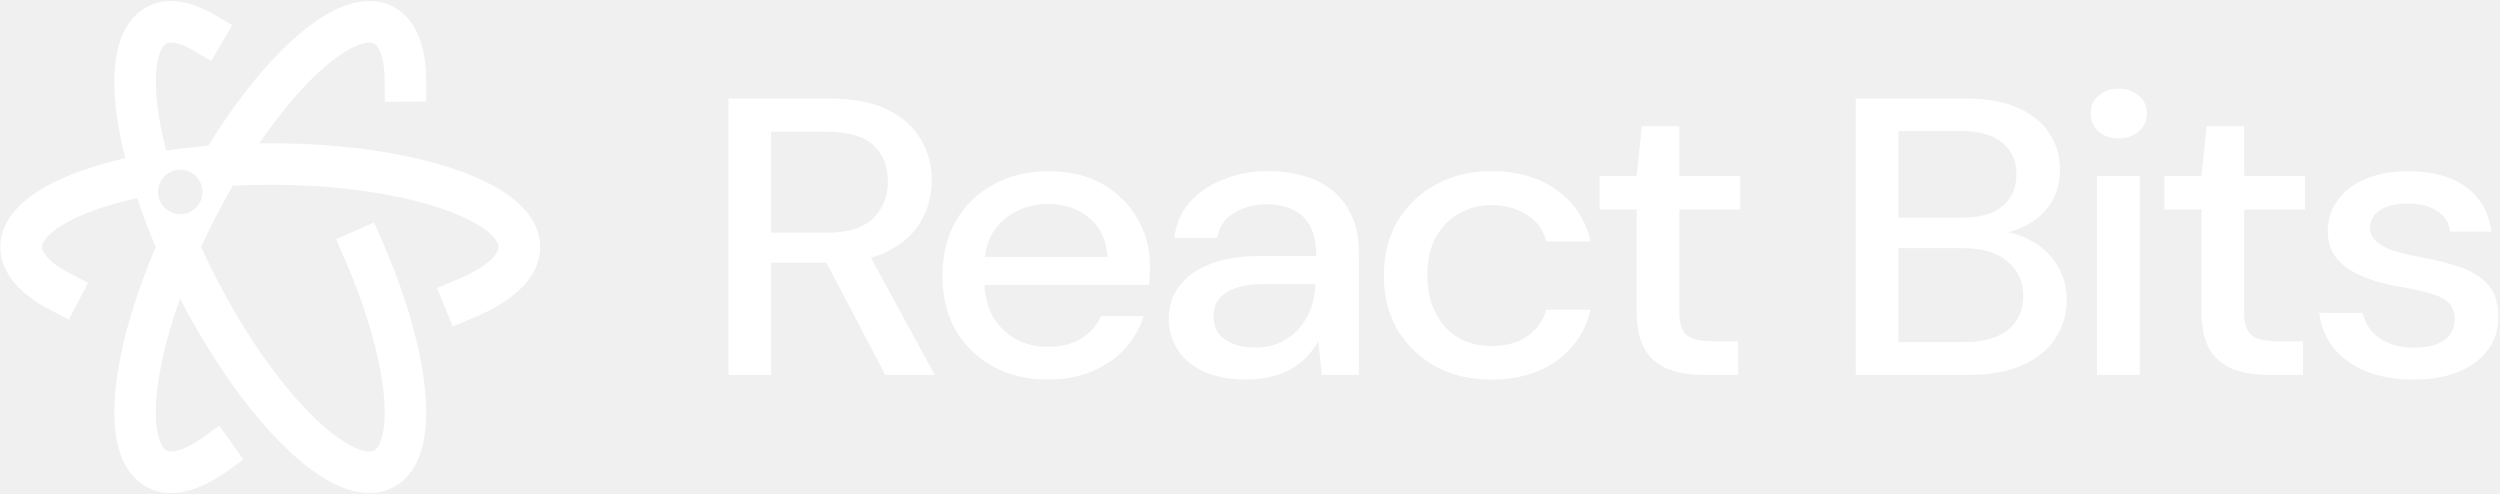
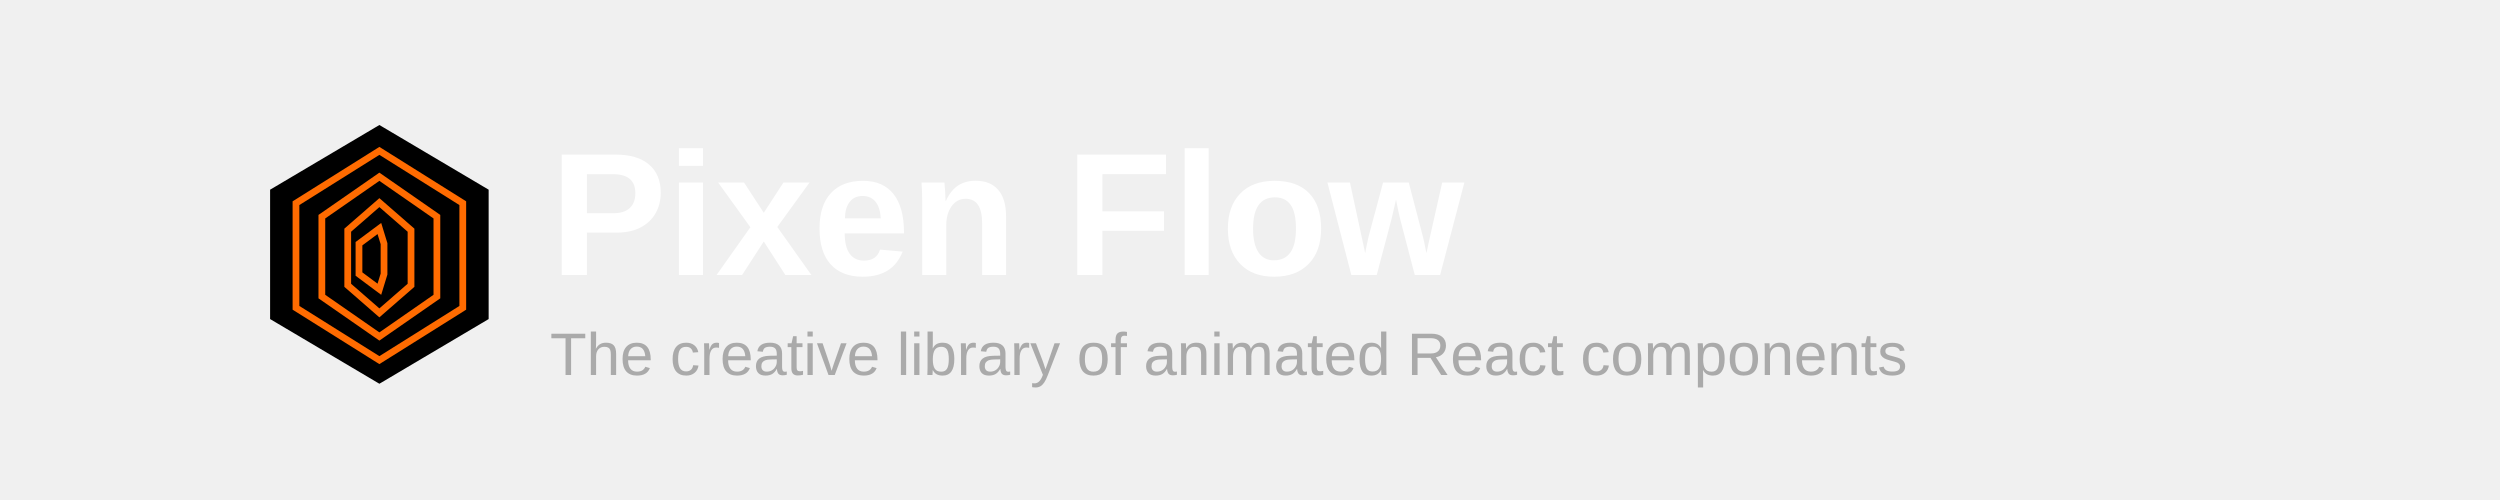
- <svg xmlns="http://www.w3.org/2000/svg" width="1074" height="212" viewBox="0 0 1074 212" fill="none">
-   <path d="M63.472 2.816C72.603 -1.839 82.759 1.032 91.255 5.819L92.072 6.288L99.772 10.791L90.766 26.189L83.066 21.686L82.418 21.314C75.821 17.606 72.647 18.162 71.572 18.71L71.565 18.713C70.653 19.177 68.8 20.81 67.708 26.302C66.641 31.669 66.649 39.265 68.088 48.817C68.831 53.75 69.937 59.069 71.393 64.69C77.185 63.833 83.217 63.138 89.44 62.622C99.856 45.788 110.994 31.467 121.728 20.894C129.391 13.346 137.216 7.342 144.77 3.856C152.09 0.478 160.606 -1.145 168.377 2.622L168.747 2.805L168.765 2.814C174.428 5.71 178.015 10.726 180.128 16.221C182.215 21.65 183.069 28.012 183.102 34.735L183.146 43.654L165.307 43.741L165.264 34.822L165.25 33.818C165.146 28.881 164.461 25.182 163.478 22.623C162.458 19.971 161.34 19.055 160.652 18.701C159.732 18.238 157.315 17.712 152.244 20.052C147.271 22.347 141.129 26.823 134.245 33.603C126.874 40.864 119.074 50.35 111.397 61.57C112.961 61.548 114.533 61.535 116.111 61.535C146.356 61.535 174.11 65.609 194.612 72.442C204.816 75.843 213.718 80.09 220.252 85.238C226.685 90.308 232.063 97.301 232.063 106.132C232.063 113.742 228.031 120.018 222.88 124.779C217.73 129.539 210.733 133.515 202.762 136.805L194.518 140.209L187.711 123.721L195.955 120.317C202.849 117.471 207.745 114.477 210.771 111.68C213.796 108.883 214.225 107.012 214.225 106.132C214.224 105.109 213.61 102.716 209.211 99.25C204.911 95.862 198.137 92.42 188.972 89.365C170.734 83.286 144.972 79.374 116.111 79.374C110.604 79.374 105.21 79.517 99.959 79.79C97.333 84.342 94.758 89.082 92.258 93.986C90.182 98.059 88.229 102.108 86.4 106.112C87.872 109.335 89.423 112.588 91.055 115.858L92.269 118.265L92.27 118.268L93.505 120.667C106.318 145.309 120.98 165.594 134.247 178.662C141.129 185.441 147.271 189.914 152.242 192.206C157.32 194.548 159.735 194.015 160.652 193.55L160.813 193.462C161.658 192.961 163.081 191.565 164.133 187.594C165.25 183.373 165.62 177.309 164.875 169.477C163.391 153.885 157.687 133.277 147.94 110.906L144.378 102.729L160.732 95.603L164.295 103.781C174.527 127.267 180.918 149.757 182.634 167.788C183.488 176.768 183.234 185.146 181.377 192.16C179.524 199.158 175.743 205.879 168.756 209.442L168.751 209.444C160.883 213.45 152.211 211.835 144.772 208.405C137.218 204.921 129.392 198.919 121.729 191.371C106.699 176.567 90.878 154.408 77.362 128.284C72.75 141.178 69.632 153.146 68.083 163.438C66.645 172.991 66.638 180.59 67.706 185.959C68.731 191.108 70.424 192.866 71.384 193.449L71.565 193.551L71.574 193.555L71.715 193.621C73.273 194.293 77.887 194.496 86.978 188.051L94.253 182.892L104.571 197.444L97.295 202.603L96.344 203.267C86.437 210.069 74.25 214.943 63.472 209.447V209.448C55.601 205.441 51.809 197.474 50.21 189.44C48.586 181.281 48.842 171.421 50.442 160.784C52.848 144.799 58.473 125.899 66.903 106.112C63.857 98.962 61.179 91.927 58.885 85.105C53.219 86.36 47.982 87.788 43.251 89.365C34.086 92.42 27.311 95.862 23.012 99.25C18.613 102.716 17.998 105.109 17.998 106.132C17.998 107.672 19.619 111.78 28.98 116.879L29.91 117.376L37.813 121.51L29.546 137.316L21.643 133.182L20.616 132.636C10.035 126.894 0.16 118.231 0.16 106.132C0.16 97.301 5.538 90.308 11.971 85.238C18.504 80.089 27.406 75.843 37.61 72.442C42.605 70.778 48.03 69.278 53.816 67.96C52.362 62.202 51.233 56.684 50.448 51.475C48.846 40.84 48.589 30.981 50.212 22.822C51.81 14.788 55.601 6.823 63.472 2.816ZM77.439 72.901C72.16 72.901 67.882 77.18 67.882 82.458C67.882 87.736 72.161 92.014 77.439 92.014C82.716 92.014 86.995 87.736 86.995 82.458C86.995 77.18 82.716 72.901 77.439 72.901Z" fill="white" />
-   <path d="M312.951 161.04V42.337H356.34C366.47 42.337 374.77 43.92 381.238 47.086C387.707 50.251 392.467 54.49 395.518 59.804C398.692 65.004 400.278 70.939 400.278 77.609C400.278 83.94 398.692 89.818 395.518 95.245C392.467 100.558 387.646 104.854 381.055 108.132C374.465 111.298 366.043 112.88 355.791 112.88H331.259V161.04H312.951ZM380.323 161.04L352.678 108.302H372.817L401.56 161.04H380.323ZM331.259 99.993H355.058C364.09 99.993 370.742 97.958 375.014 93.888C379.286 89.705 381.421 84.392 381.421 77.948C381.421 71.391 379.347 66.191 375.197 62.347C371.047 58.504 364.334 56.582 355.058 56.582H331.259V99.993Z" fill="white" />
-   <path d="M450.106 163.074C441.319 163.074 433.508 161.209 426.673 157.478C419.838 153.748 414.468 148.548 410.562 141.878C406.778 135.208 404.887 127.464 404.887 118.646C404.887 109.602 406.778 101.745 410.562 95.075C414.468 88.292 419.838 83.035 426.673 79.305C433.508 75.461 441.441 73.539 450.473 73.539C459.504 73.539 467.255 75.404 473.723 79.135C480.192 82.866 485.196 87.84 488.736 94.058C492.275 100.162 494.045 106.945 494.045 114.407C494.045 115.537 493.984 116.781 493.862 118.137C493.862 119.381 493.801 120.794 493.679 122.377H418.251V110.337H475.737C475.371 103.215 472.808 97.675 468.048 93.719C463.288 89.649 457.368 87.614 450.29 87.614C445.285 87.614 440.709 88.688 436.559 90.836C432.409 92.871 429.053 95.923 426.49 99.993C424.049 103.95 422.828 108.98 422.828 115.085V119.833C422.828 126.164 424.049 131.534 426.49 135.943C429.053 140.238 432.409 143.517 436.559 145.778C440.709 147.926 445.224 149 450.106 149C455.965 149 460.786 147.813 464.569 145.439C468.353 143.065 471.16 139.843 472.991 135.773H491.299C489.712 140.973 487.027 145.665 483.243 149.848C479.46 153.917 474.761 157.139 469.146 159.513C463.654 161.887 457.307 163.074 450.106 163.074Z" fill="white" />
-   <path d="M535.805 163.074C528.238 163.074 521.952 161.887 516.948 159.513C511.944 157.139 508.221 153.974 505.78 150.017C503.339 145.947 502.119 141.595 502.119 136.96C502.119 131.308 503.705 126.503 506.879 122.546C510.052 118.476 514.568 115.368 520.426 113.22C526.285 111.072 533.303 109.998 541.48 109.998H565.463C565.463 105.023 564.67 100.897 563.083 97.619C561.496 94.34 559.116 91.91 555.943 90.327C552.892 88.631 548.986 87.783 544.226 87.783C538.734 87.783 534.035 89.027 530.129 91.514C526.224 93.888 523.783 97.449 522.806 102.197H504.499C505.231 96.206 507.428 91.118 511.089 86.936C514.873 82.64 519.694 79.361 525.552 77.1C531.411 74.726 537.635 73.539 544.226 73.539C552.892 73.539 560.154 74.952 566.012 77.778C571.871 80.605 576.265 84.618 579.194 89.818C582.245 94.906 583.771 101.01 583.771 108.132V161.04H567.843L566.378 146.626C565.036 148.887 563.449 151.035 561.618 153.07C559.788 155.104 557.591 156.857 555.028 158.326C552.587 159.796 549.718 160.927 546.423 161.718C543.25 162.622 539.71 163.074 535.805 163.074ZM539.283 149.339C543.189 149.339 546.728 148.604 549.902 147.134C553.075 145.665 555.76 143.686 557.957 141.199C560.276 138.599 561.985 135.716 563.083 132.551C564.304 129.273 564.975 125.938 565.097 122.546V122.037H543.311C538.063 122.037 533.791 122.659 530.495 123.903C527.322 125.033 525.003 126.616 523.539 128.651C522.074 130.686 521.342 133.06 521.342 135.773C521.342 138.599 522.013 141.03 523.356 143.065C524.82 144.987 526.895 146.513 529.58 147.643C532.265 148.774 535.5 149.339 539.283 149.339Z" fill="white" />
-   <path d="M640.642 163.074C631.732 163.074 623.799 161.209 616.842 157.478C609.885 153.635 604.392 148.378 600.365 141.708C596.459 135.038 594.506 127.294 594.506 118.476C594.506 109.545 596.459 101.745 600.365 95.075C604.392 88.292 609.885 83.035 616.842 79.305C623.799 75.461 631.732 73.539 640.642 73.539C651.87 73.539 661.268 76.252 668.835 81.679C676.402 87.105 681.223 94.453 683.298 103.723H664.258C663.038 98.749 660.231 94.906 655.837 92.192C651.565 89.479 646.439 88.123 640.458 88.123C635.576 88.123 631.061 89.31 626.911 91.684C622.761 93.945 619.405 97.336 616.842 101.858C614.401 106.267 613.18 111.75 613.18 118.307C613.18 123.168 613.912 127.52 615.377 131.364C616.842 135.095 618.794 138.26 621.235 140.86C623.799 143.46 626.728 145.439 630.023 146.795C633.318 148.039 636.797 148.661 640.458 148.661C644.486 148.661 648.087 148.095 651.26 146.965C654.555 145.721 657.301 143.913 659.498 141.539C661.817 139.164 663.404 136.338 664.258 133.06H683.298C681.223 142.104 676.402 149.395 668.835 154.935C661.268 160.361 651.87 163.074 640.642 163.074Z" fill="white" />
-   <path d="M731.679 161.04C725.821 161.04 720.755 160.192 716.484 158.496C712.212 156.8 708.917 153.974 706.598 150.017C704.279 146.06 703.119 140.691 703.119 133.908V89.988H687.192V75.574H703.119L705.316 54.208H721.427V75.574H747.607V89.988H721.427V134.077C721.427 138.938 722.525 142.273 724.722 144.082C726.919 145.778 730.703 146.626 736.073 146.626H746.691V161.04H731.679Z" fill="white" />
-   <path d="M797.245 161.04V42.337H844.661C853.571 42.337 861.016 43.694 866.997 46.407C872.977 49.007 877.432 52.625 880.361 57.26C883.412 61.782 884.938 66.926 884.938 72.691C884.938 78.683 883.535 83.714 880.727 87.783C877.92 91.853 874.198 95.019 869.56 97.28C865.044 99.427 860.162 100.671 854.914 101.01L857.477 99.314C863.091 99.427 868.217 100.841 872.855 103.554C877.493 106.154 881.155 109.659 883.84 114.067C886.525 118.476 887.867 123.338 887.867 128.651C887.867 134.756 886.281 140.295 883.107 145.269C879.934 150.13 875.235 153.974 869.011 156.8C862.786 159.626 855.158 161.04 846.126 161.04H797.245ZM815.552 146.965H843.746C851.801 146.965 858.026 145.269 862.42 141.878C866.936 138.373 869.194 133.455 869.194 127.125C869.194 120.907 866.875 115.933 862.237 112.202C857.721 108.472 851.435 106.606 843.38 106.606H815.552V146.965ZM815.552 93.549H842.647C850.337 93.549 856.195 91.91 860.223 88.631C864.251 85.24 866.264 80.605 866.264 74.726C866.264 69.074 864.251 64.608 860.223 61.33C856.195 57.938 850.154 56.243 842.098 56.243H815.552V93.549Z" fill="white" />
-   <path d="M900.913 161.04V75.574H919.221V161.04H900.913ZM910.25 59.465C906.71 59.465 903.781 58.447 901.462 56.412C899.265 54.377 898.167 51.777 898.167 48.612C898.167 45.559 899.265 43.072 901.462 41.151C903.781 39.116 906.71 38.098 910.25 38.098C913.667 38.098 916.535 39.116 918.854 41.151C921.173 43.072 922.333 45.559 922.333 48.612C922.333 51.777 921.173 54.377 918.854 56.412C916.535 58.447 913.667 59.465 910.25 59.465Z" fill="white" />
-   <path d="M974.326 161.04C968.468 161.04 963.403 160.192 959.131 158.496C954.859 156.8 951.564 153.974 949.245 150.017C946.926 146.06 945.767 140.691 945.767 133.908V89.988H929.839V75.574H945.767L947.964 54.208H964.074V75.574H990.254V89.988H964.074V134.077C964.074 138.938 965.173 142.273 967.37 144.082C969.567 145.778 973.35 146.626 978.72 146.626H989.339V161.04H974.326Z" fill="white" />
-   <path d="M1036.99 163.074C1029.18 163.074 1022.34 161.887 1016.48 159.513C1010.63 157.139 1005.99 153.804 1002.57 149.508C999.153 145.213 997.078 140.182 996.346 134.416H1015.02C1015.63 137.13 1016.79 139.617 1018.5 141.878C1020.33 144.139 1022.77 145.947 1025.82 147.304C1028.99 148.661 1032.72 149.339 1036.99 149.339C1041.02 149.339 1044.31 148.83 1046.87 147.813C1049.56 146.682 1051.51 145.213 1052.73 143.404C1053.95 141.482 1054.56 139.447 1054.56 137.299C1054.56 134.134 1053.71 131.76 1052 130.177C1050.41 128.481 1047.97 127.181 1044.68 126.277C1041.5 125.259 1037.66 124.355 1033.14 123.564C1028.87 122.885 1024.72 121.981 1020.69 120.85C1016.79 119.607 1013.25 118.081 1010.08 116.272C1007.03 114.463 1004.58 112.202 1002.75 109.489C1000.92 106.663 1000.01 103.215 1000.01 99.145C1000.01 94.284 1001.41 89.931 1004.22 86.088C1007.03 82.131 1010.99 79.079 1016.12 76.931C1021.37 74.67 1027.53 73.539 1034.61 73.539C1044.86 73.539 1053.1 75.8 1059.32 80.322C1065.55 84.844 1069.21 91.231 1070.31 99.484H1052.55C1052.06 95.64 1050.23 92.701 1047.06 90.666C1043.88 88.518 1039.67 87.444 1034.43 87.444C1029.18 87.444 1025.15 88.405 1022.34 90.327C1019.54 92.249 1018.13 94.793 1018.13 97.958C1018.13 99.993 1018.93 101.802 1020.51 103.384C1022.1 104.967 1024.42 106.324 1027.47 107.454C1030.64 108.472 1034.49 109.432 1039 110.337C1045.47 111.467 1051.27 112.88 1056.39 114.576C1061.52 116.272 1065.61 118.759 1068.66 122.037C1071.71 125.316 1073.24 130.007 1073.24 136.112C1073.36 141.425 1071.9 146.117 1068.84 150.187C1065.91 154.257 1061.7 157.422 1056.21 159.683C1050.84 161.944 1044.43 163.074 1036.99 163.074Z" fill="white" />
+ <svg xmlns="http://www.w3.org/2000/svg" width="1000" height="200" viewBox="0 0 1000 200" fill="none">
+   <g transform="translate(100, 50) scale(0.9)">
+     <path d="M57.5 0L106.066 28.75V86.25L57.5 115L8.934 86.25V28.75L57.5 0Z" fill="#000000" />
+     <path d="M57.5 11.5L94.566 34.75V81.25L57.5 104.5L20.434 81.25V34.75L57.5 11.5Z" stroke="#FF6B00" stroke-width="3" />
+     <path d="M57.5 23L83.066 40.75V76.25L57.5 94L31.934 76.25V40.75L57.5 23Z" stroke="#FF6B00" stroke-width="3" />
+     <path d="M57.5 34.5L71.566 46.75V71.25L57.5 83.5L43.434 71.25V46.75L57.5 34.5Z" stroke="#FF6B00" stroke-width="3" />
+     <path d="M57.5 46L59.566 52.75V66.25L57.5 73L48.434 66.25V52.75L57.5 46Z" stroke="#FF6B00" stroke-width="3" />
+   </g>
+   <text x="220" y="110" font-family="Arial, sans-serif" font-weight="bold" font-size="70" fill="#FFFFFF">Pixen Flow</text>
+   <text x="220" y="150" font-family="Arial, sans-serif" font-size="24" fill="#AAAAAA">The creative library of animated React components</text>
</svg>
